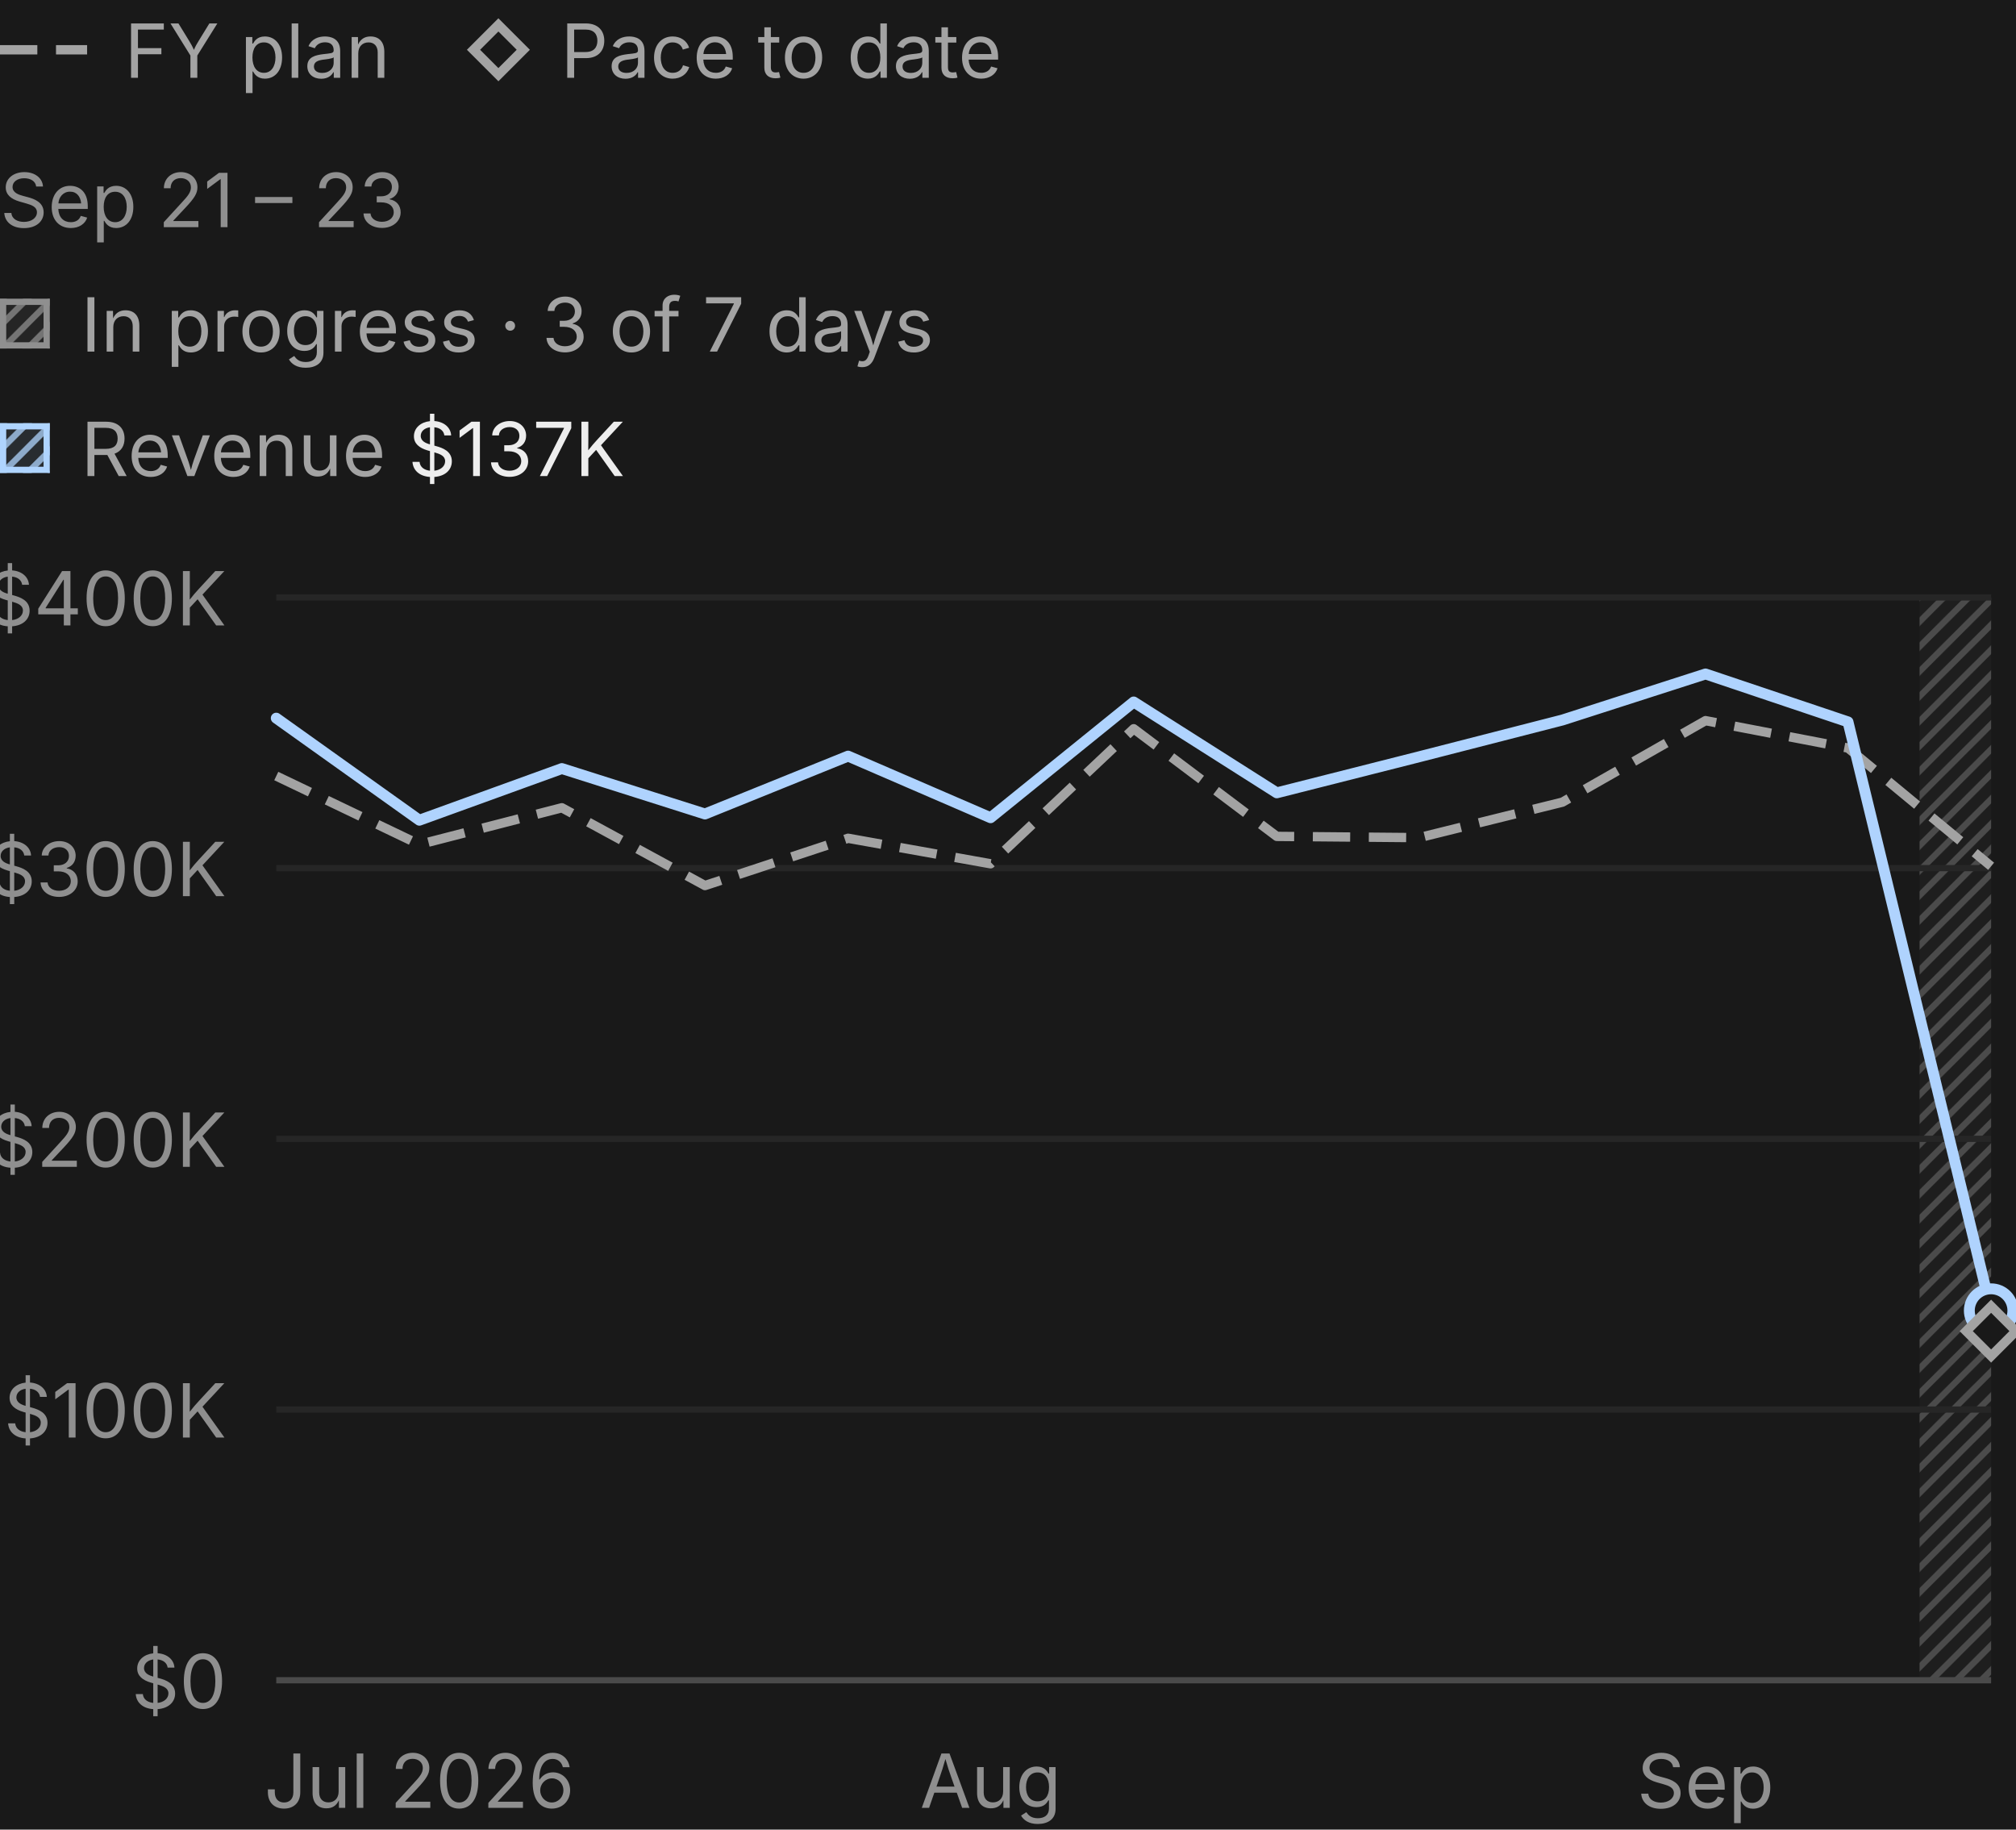
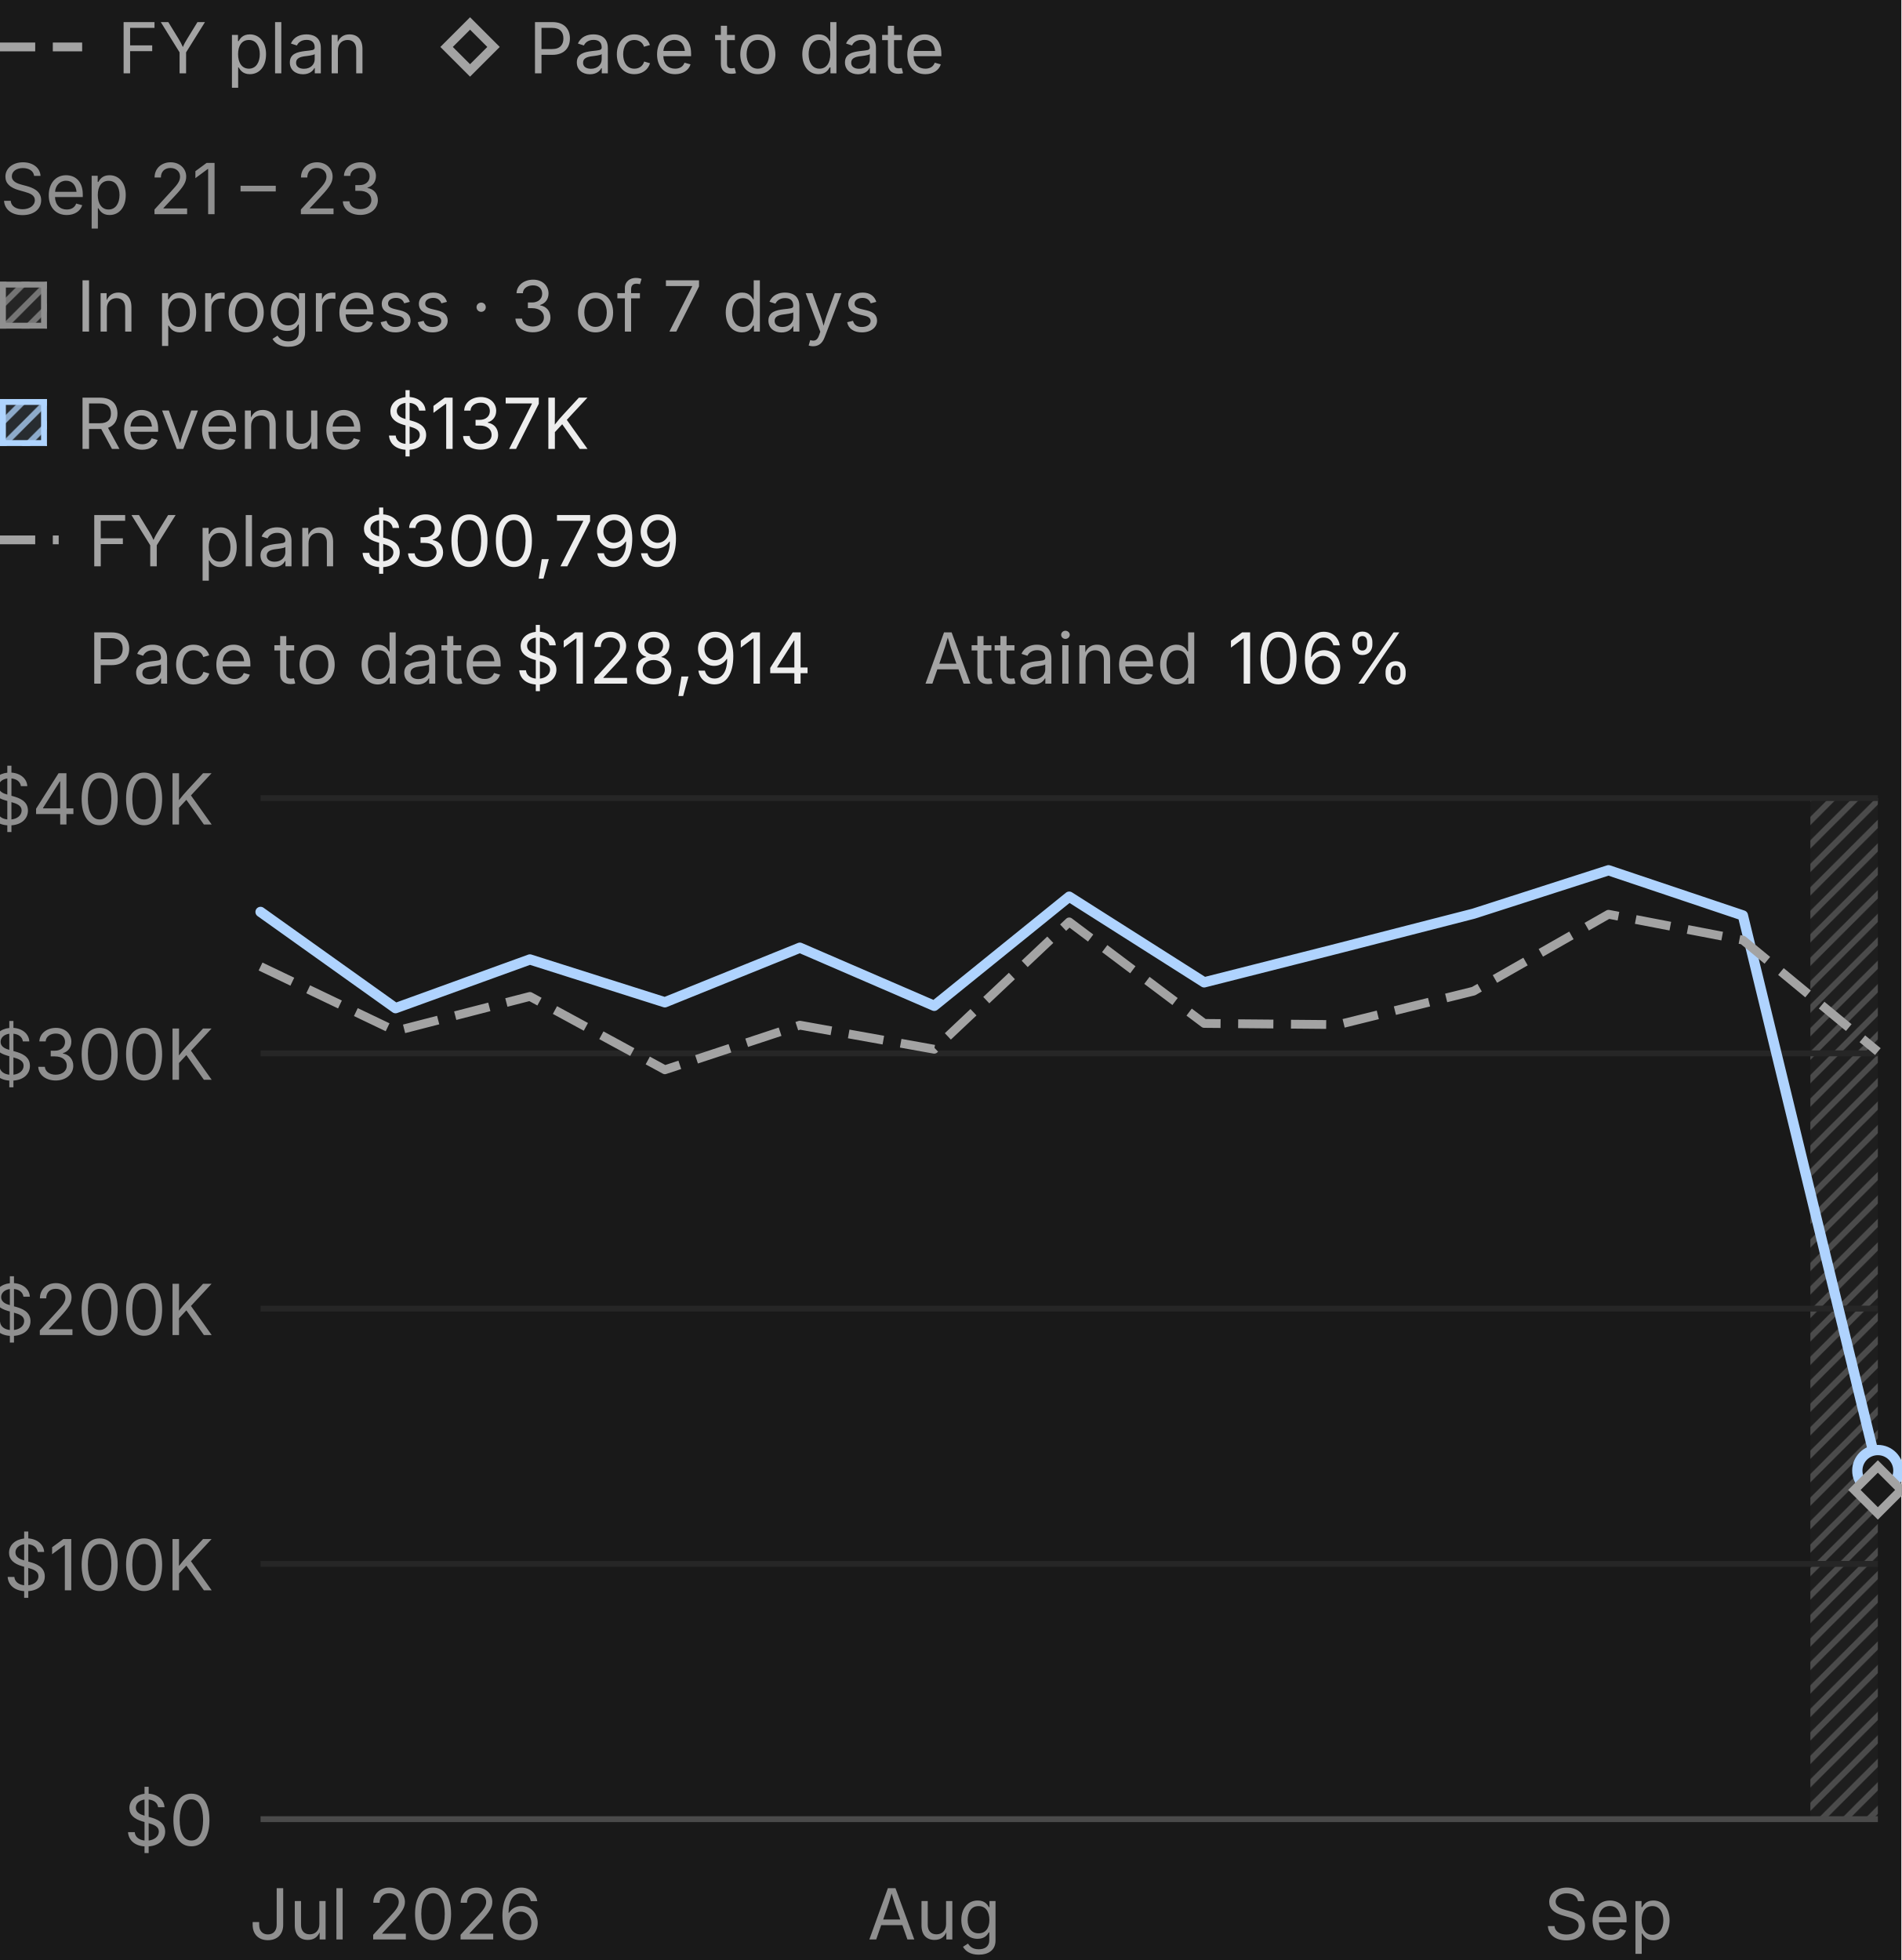
- <svg xmlns="http://www.w3.org/2000/svg" font-family="IBM Plex Sans, system-ui, -apple-system, &quot;Segoe UI&quot;, sans-serif" width="324" height="294" viewBox="0 0 324 294" role="img" aria-label="Week to date: revenue is ahead of pace" data-hm-kind="line" data-hm-x="44.4,320,13" data-hm-y="0,400000,270,96" data-hm-plot="44.4,96,320,270" data-hm-readout="1">
-   <rect width="324" height="294" fill="#191919" />
+ <svg xmlns="http://www.w3.org/2000/svg" font-family="IBM Plex Sans, system-ui, -apple-system, &quot;Segoe UI&quot;, sans-serif" width="324" height="334" viewBox="0 0 324 334" role="img" aria-label="Week to date: revenue is ahead of pace" data-hm-kind="line" data-hm-x="44.4,320,13" data-hm-y="0,400000,310,136" data-hm-plot="44.4,136,320,310" data-hm-readout="1">
+   <rect width="324" height="334" fill="#191919" />
  <g class="hm-tkey">
    <line x1="0" y1="8" x2="14" y2="8" stroke="#a3a3a3" stroke-width="1.5" stroke-dasharray="6 3" />
    <text x="20" y="12.5" font-size="12" fill="#a3a3a3">FY plan</text>
    <path d="M80.1,4L84.1,8L80.1,12L76.1,8Z" fill="#191919" stroke="#a3a3a3" stroke-width="1.5" />
    <text x="90.1" y="12.5" font-size="12" fill="#a3a3a3">Pace to date</text>
  </g>
  <g class="hm-readout" transform="translate(0,24)">
    <text x="0" y="12.5" font-size="12" class="hm-rh" fill="#8f8f8f">Sep 21 – 23</text>
    <g class="hm-rsw">
      <rect x="0" y="24" width="8" height="8" fill="#8f8f8f" fill-opacity="0.1" />
      <rect x="0" y="24" width="8" height="8" fill="url(#hm-p-revenue_weekly_pace-week-2026-06-29-324-textSubtle)" opacity="0.75" />
      <rect x="0.5" y="24.5" width="7" height="7" fill="none" stroke="#8f8f8f" stroke-width="1" />
    </g>
    <text x="13" y="32.5" font-size="12" class="hm-rs" fill="#a3a3a3">In progress · 3 of 7 days</text>
    <circle cx="4" cy="48" r="4" class="hm-rd-0" fill="#afd3fe" visibility="hidden" />
    <g class="hm-rq-0">
      <rect x="0" y="44" width="8" height="8" fill="#afd4fe" fill-opacity="0.1" />
      <rect x="0" y="44" width="8" height="8" fill="url(#hm-p-revenue_weekly_pace-week-2026-06-29-324-f1)" opacity="0.75" />
      <rect x="0.5" y="44.5" width="7" height="7" fill="none" stroke="#afd4fe" stroke-width="1" />
    </g>
    <text x="13" y="52.5" font-size="12" fill="#a3a3a3">Revenue</text>
    <text x="65.6" y="52.5" font-size="12" class="hm-rv hm-rv-0" fill="#ededed">$137K</text>
+     <line x1="0" y1="68" x2="10" y2="68" stroke="#a3a3a3" stroke-width="1.5" stroke-dasharray="6 3" />
+     <text x="15" y="72.5" font-size="12" fill="#a3a3a3">FY plan</text>
+     <text x="61.1" y="72.5" font-size="12" class="hm-rtv-0" fill="#ededed">$300,799</text>
+     <text x="15" y="92.5" font-size="12" fill="#a3a3a3">Pace to date</text>
+     <text x="87.8" y="92.5" font-size="12" class="hm-rtp-0" fill="#ededed">$128,914</text>
+     <text x="157.4" y="92.5" font-size="12" fill="#a3a3a3">Attained</text>
+     <text x="209.2" y="92.5" font-size="12" class="hm-rta-0" fill="#ededed">106%</text>
  </g>
  <defs>
-     <pattern id="hm-p-revenue_weekly_pace-week-2026-06-29-324-textSubtle" patternUnits="userSpaceOnUse" x="44.4" y="96" width="4" height="4">
+     <pattern id="hm-p-revenue_weekly_pace-week-2026-06-29-324-textSubtle" patternUnits="userSpaceOnUse" x="44.4" y="136" width="4" height="4">
      <path d="M0,4L4,0M-1,1L1,-1M3,5L5,3" fill="none" stroke="#8f8f8f" stroke-width="1" />
    </pattern>
-     <pattern id="hm-p-revenue_weekly_pace-week-2026-06-29-324-f1" patternUnits="userSpaceOnUse" x="44.4" y="96" width="4" height="4">
+     <pattern id="hm-p-revenue_weekly_pace-week-2026-06-29-324-f1" patternUnits="userSpaceOnUse" x="44.4" y="136" width="4" height="4">
      <path d="M0,4L4,0M-1,1L1,-1M3,5L5,3" fill="none" stroke="#afd4fe" stroke-width="1" />
    </pattern>
  </defs>
-   <rect x="308.5" y="96" width="11.5" height="174" fill="#1e1e1e" />
-   <rect x="308.5" y="96" width="11.5" height="174" fill="url(#hm-p-revenue_weekly_pace-week-2026-06-29-324-textSubtle)" opacity="0.4" />
-   <line x1="44.4" y1="270" x2="320" y2="270" stroke="#4a4a4a" />
-   <text x="36.4" y="274.5" font-size="12" text-anchor="end" fill="#8f8f8f">$0</text>
-   <line x1="44.4" y1="226.5" x2="320" y2="226.5" stroke="#262626" />
-   <text x="36.4" y="231" font-size="12" text-anchor="end" fill="#8f8f8f">$100K</text>
-   <line x1="44.4" y1="183" x2="320" y2="183" stroke="#262626" />
-   <text x="36.4" y="187.5" font-size="12" text-anchor="end" fill="#8f8f8f">$200K</text>
-   <line x1="44.4" y1="139.5" x2="320" y2="139.5" stroke="#262626" />
-   <text x="36.4" y="144" font-size="12" text-anchor="end" fill="#8f8f8f">$300K</text>
-   <line x1="44.4" y1="96" x2="320" y2="96" stroke="#262626" />
-   <text x="36.4" y="100.5" font-size="12" text-anchor="end" fill="#8f8f8f">$400K</text>
-   <path d="M44.4,124.7L67.4,135.7L90.3,129.8L113.3,142.3L136.3,134.7L159.2,138.8L182.2,117.1L205.2,134.4L228.1,134.6L251.1,128.9L274.1,115.8L297,120.2L320,139.2" class="hm-target" fill="none" stroke="#a3a3a3" stroke-width="1.5" stroke-dasharray="6 3" stroke-linejoin="round" />
-   <path d="M44.4,115.4L67.4,131.8L90.3,123.5L113.3,130.8L136.3,121.5L159.2,131.4L182.2,112.8L205.2,127.4L228.1,121.6L251.1,115.7L274.1,108.3L297,116L320,210.6" fill="none" stroke="#afd3fe" stroke-width="1.75" stroke-linejoin="round" stroke-linecap="round" />
-   <circle cx="320" cy="210.6" r="3.5" fill="#191919" stroke="#afd3fe" stroke-width="1.75" />
-   <path d="M320,209.9L324,213.9L320,217.9L316,213.9Z" fill="#191919" stroke="#a3a3a3" stroke-width="1.5" />
-   <text x="67.4" y="290.5" font-size="12" text-anchor="middle" fill="#8f8f8f">Jul 2026</text>
-   <text x="159.2" y="290.5" font-size="12" text-anchor="middle" fill="#8f8f8f">Aug</text>
-   <text x="274.1" y="290.5" font-size="12" text-anchor="middle" fill="#8f8f8f">Sep</text>
+   <rect x="308.5" y="136" width="11.5" height="174" fill="#1e1e1e" />
+   <rect x="308.5" y="136" width="11.5" height="174" fill="url(#hm-p-revenue_weekly_pace-week-2026-06-29-324-textSubtle)" opacity="0.4" />
+   <line x1="44.4" y1="310" x2="320" y2="310" stroke="#4a4a4a" />
+   <text x="36.4" y="314.5" font-size="12" text-anchor="end" fill="#8f8f8f">$0</text>
+   <line x1="44.4" y1="266.5" x2="320" y2="266.5" stroke="#262626" />
+   <text x="36.4" y="271" font-size="12" text-anchor="end" fill="#8f8f8f">$100K</text>
+   <line x1="44.4" y1="223" x2="320" y2="223" stroke="#262626" />
+   <text x="36.4" y="227.5" font-size="12" text-anchor="end" fill="#8f8f8f">$200K</text>
+   <line x1="44.4" y1="179.5" x2="320" y2="179.5" stroke="#262626" />
+   <text x="36.4" y="184" font-size="12" text-anchor="end" fill="#8f8f8f">$300K</text>
+   <line x1="44.4" y1="136" x2="320" y2="136" stroke="#262626" />
+   <text x="36.4" y="140.5" font-size="12" text-anchor="end" fill="#8f8f8f">$400K</text>
+   <path d="M44.4,155.4L67.4,171.8L90.3,163.5L113.3,170.8L136.3,161.5L159.2,171.4L182.2,152.8L205.2,167.4L228.1,161.6L251.1,155.7L274.1,148.3L297,156L320,250.6" fill="none" stroke="#afd3fe" stroke-width="1.75" stroke-linejoin="round" stroke-linecap="round" />
+   <circle cx="320" cy="250.6" r="3.5" fill="#191919" stroke="#afd3fe" stroke-width="1.75" />
+   <path d="M44.4,164.7L67.4,175.7L90.3,169.8L113.3,182.3L136.3,174.7L159.2,178.8L182.2,157.1L205.2,174.4L228.1,174.6L251.1,168.9L274.1,155.8L297,160.2L320,179.2" class="hm-target" fill="none" stroke="#a3a3a3" stroke-width="1.5" stroke-dasharray="6 3" stroke-linejoin="round" />
+   <path d="M320,249.9L324,253.9L320,257.9L316,253.9Z" fill="#191919" stroke="#a3a3a3" stroke-width="1.5" />
+   <text x="67.4" y="330.5" font-size="12" text-anchor="middle" fill="#8f8f8f">Jul 2026</text>
+   <text x="159.2" y="330.5" font-size="12" text-anchor="middle" fill="#8f8f8f">Aug</text>
+   <text x="274.1" y="330.5" font-size="12" text-anchor="middle" fill="#8f8f8f">Sep</text>
</svg>
